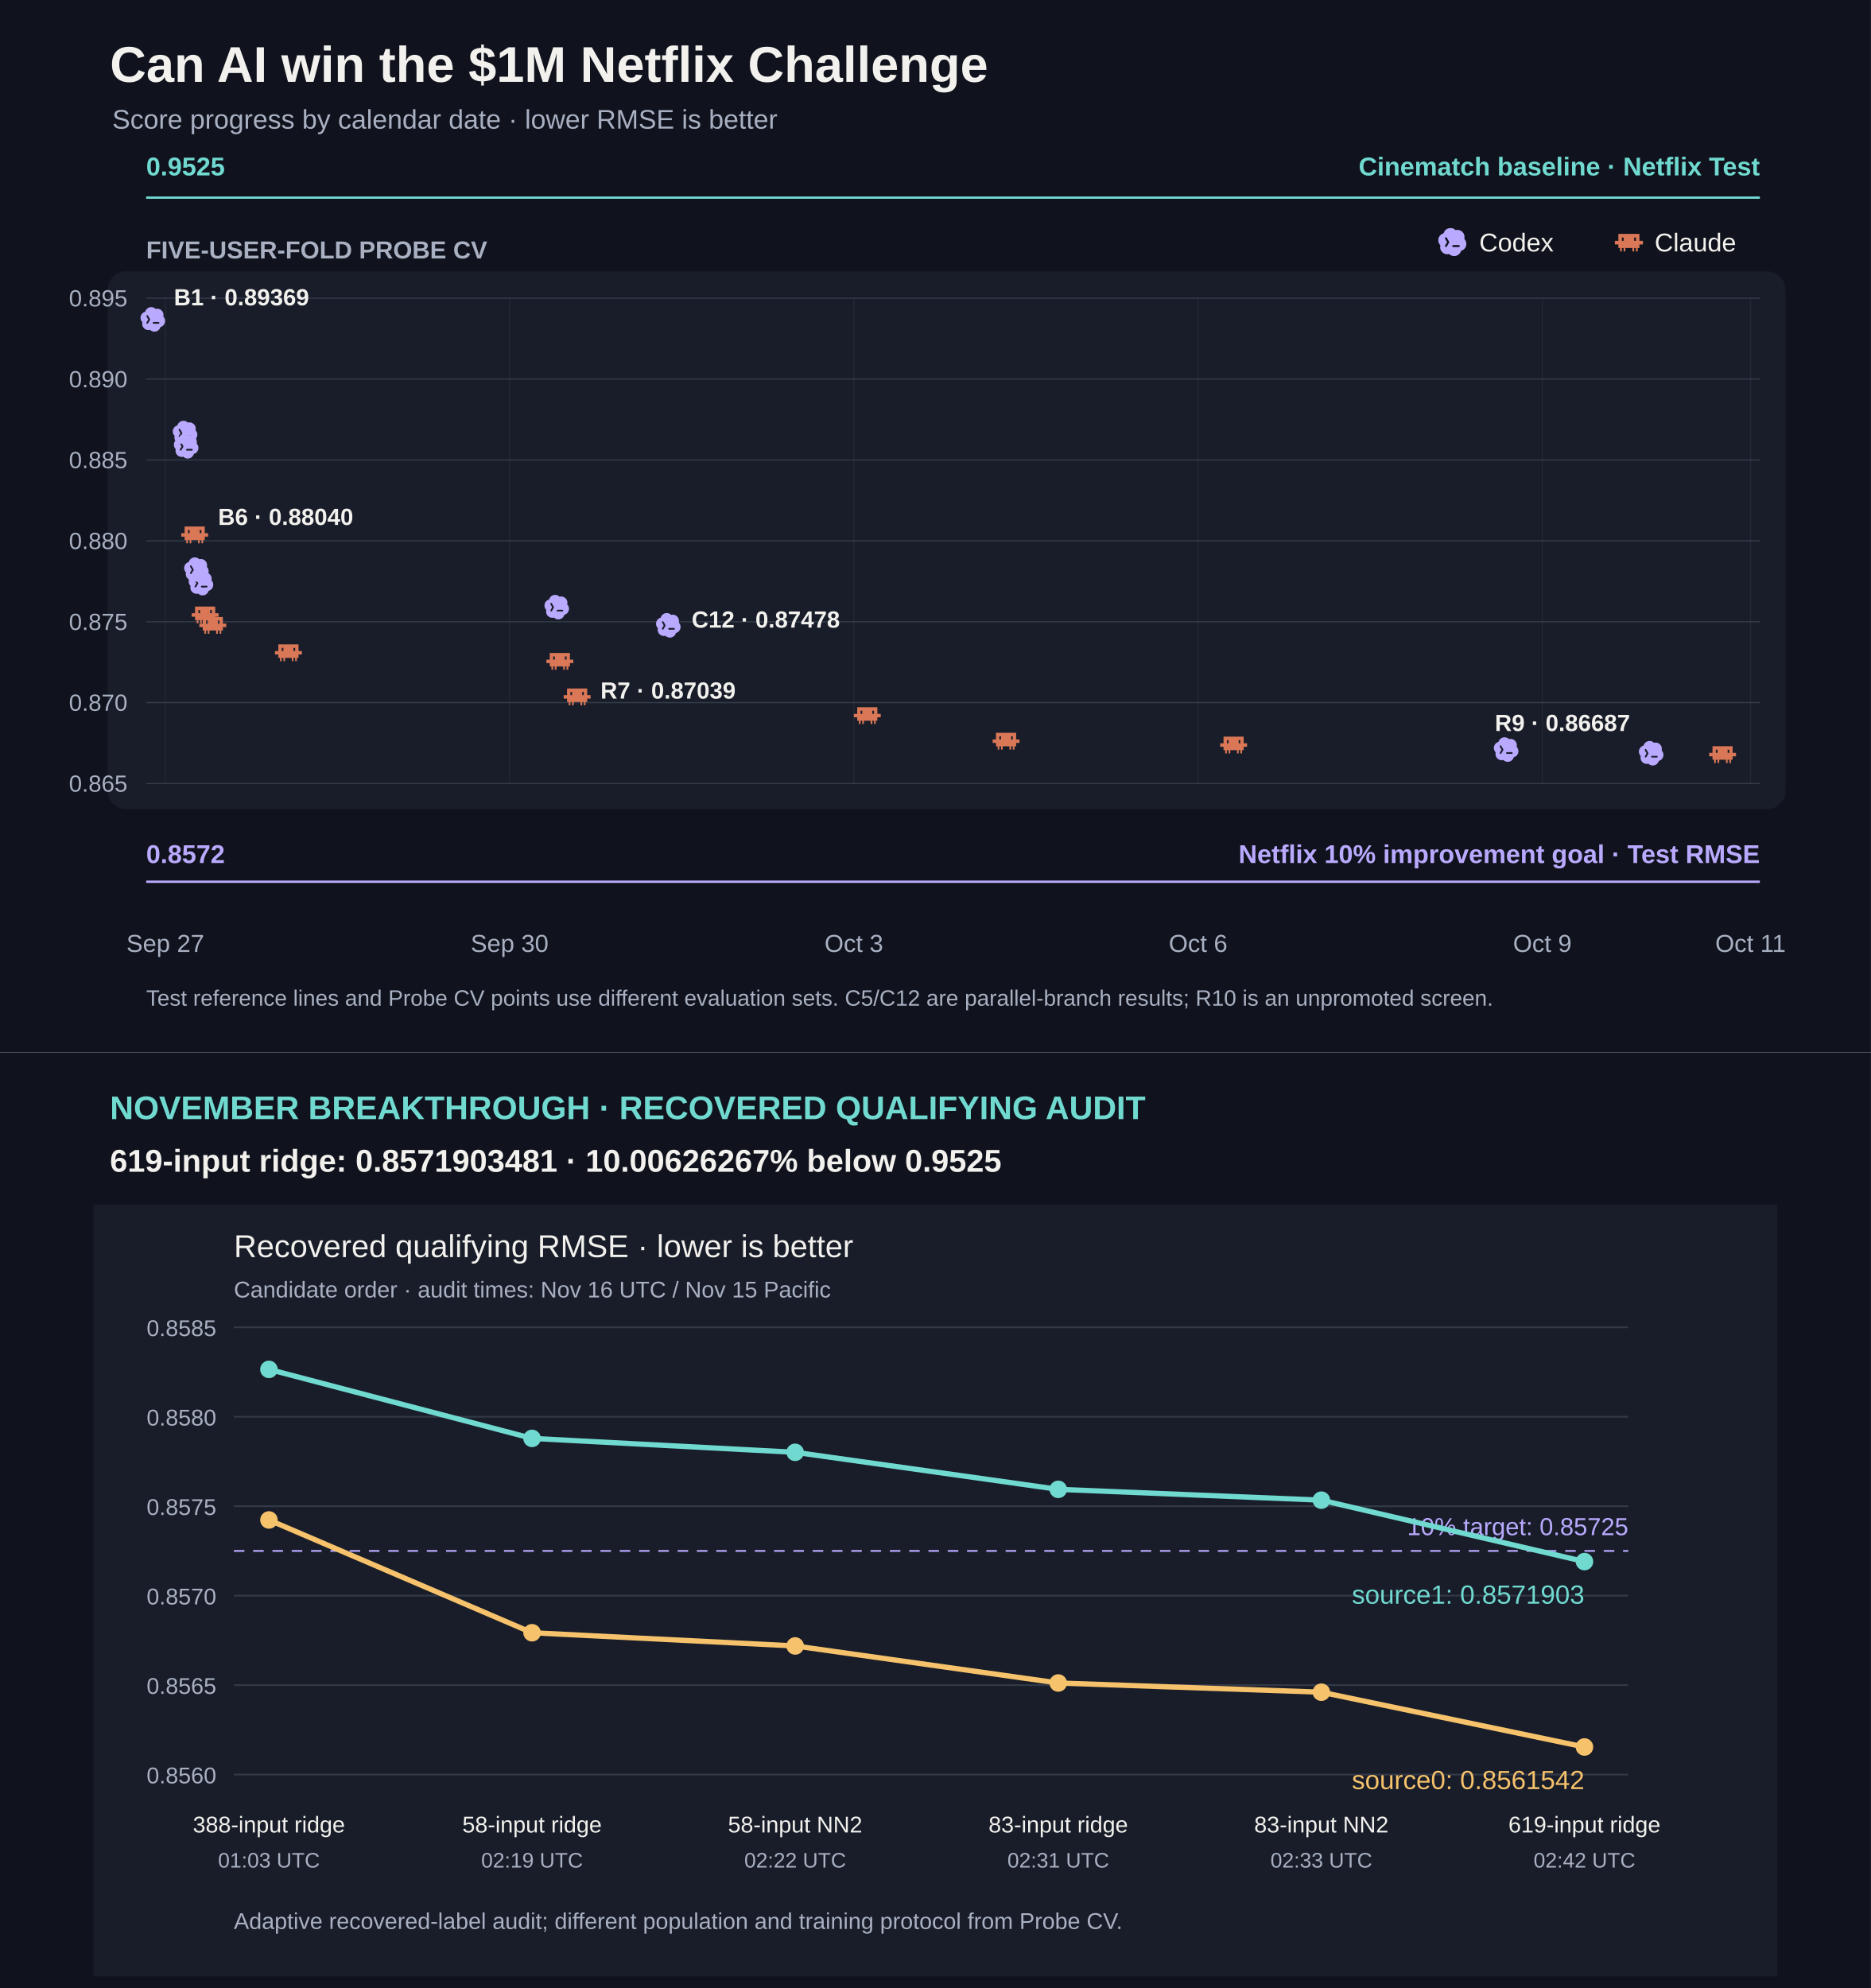
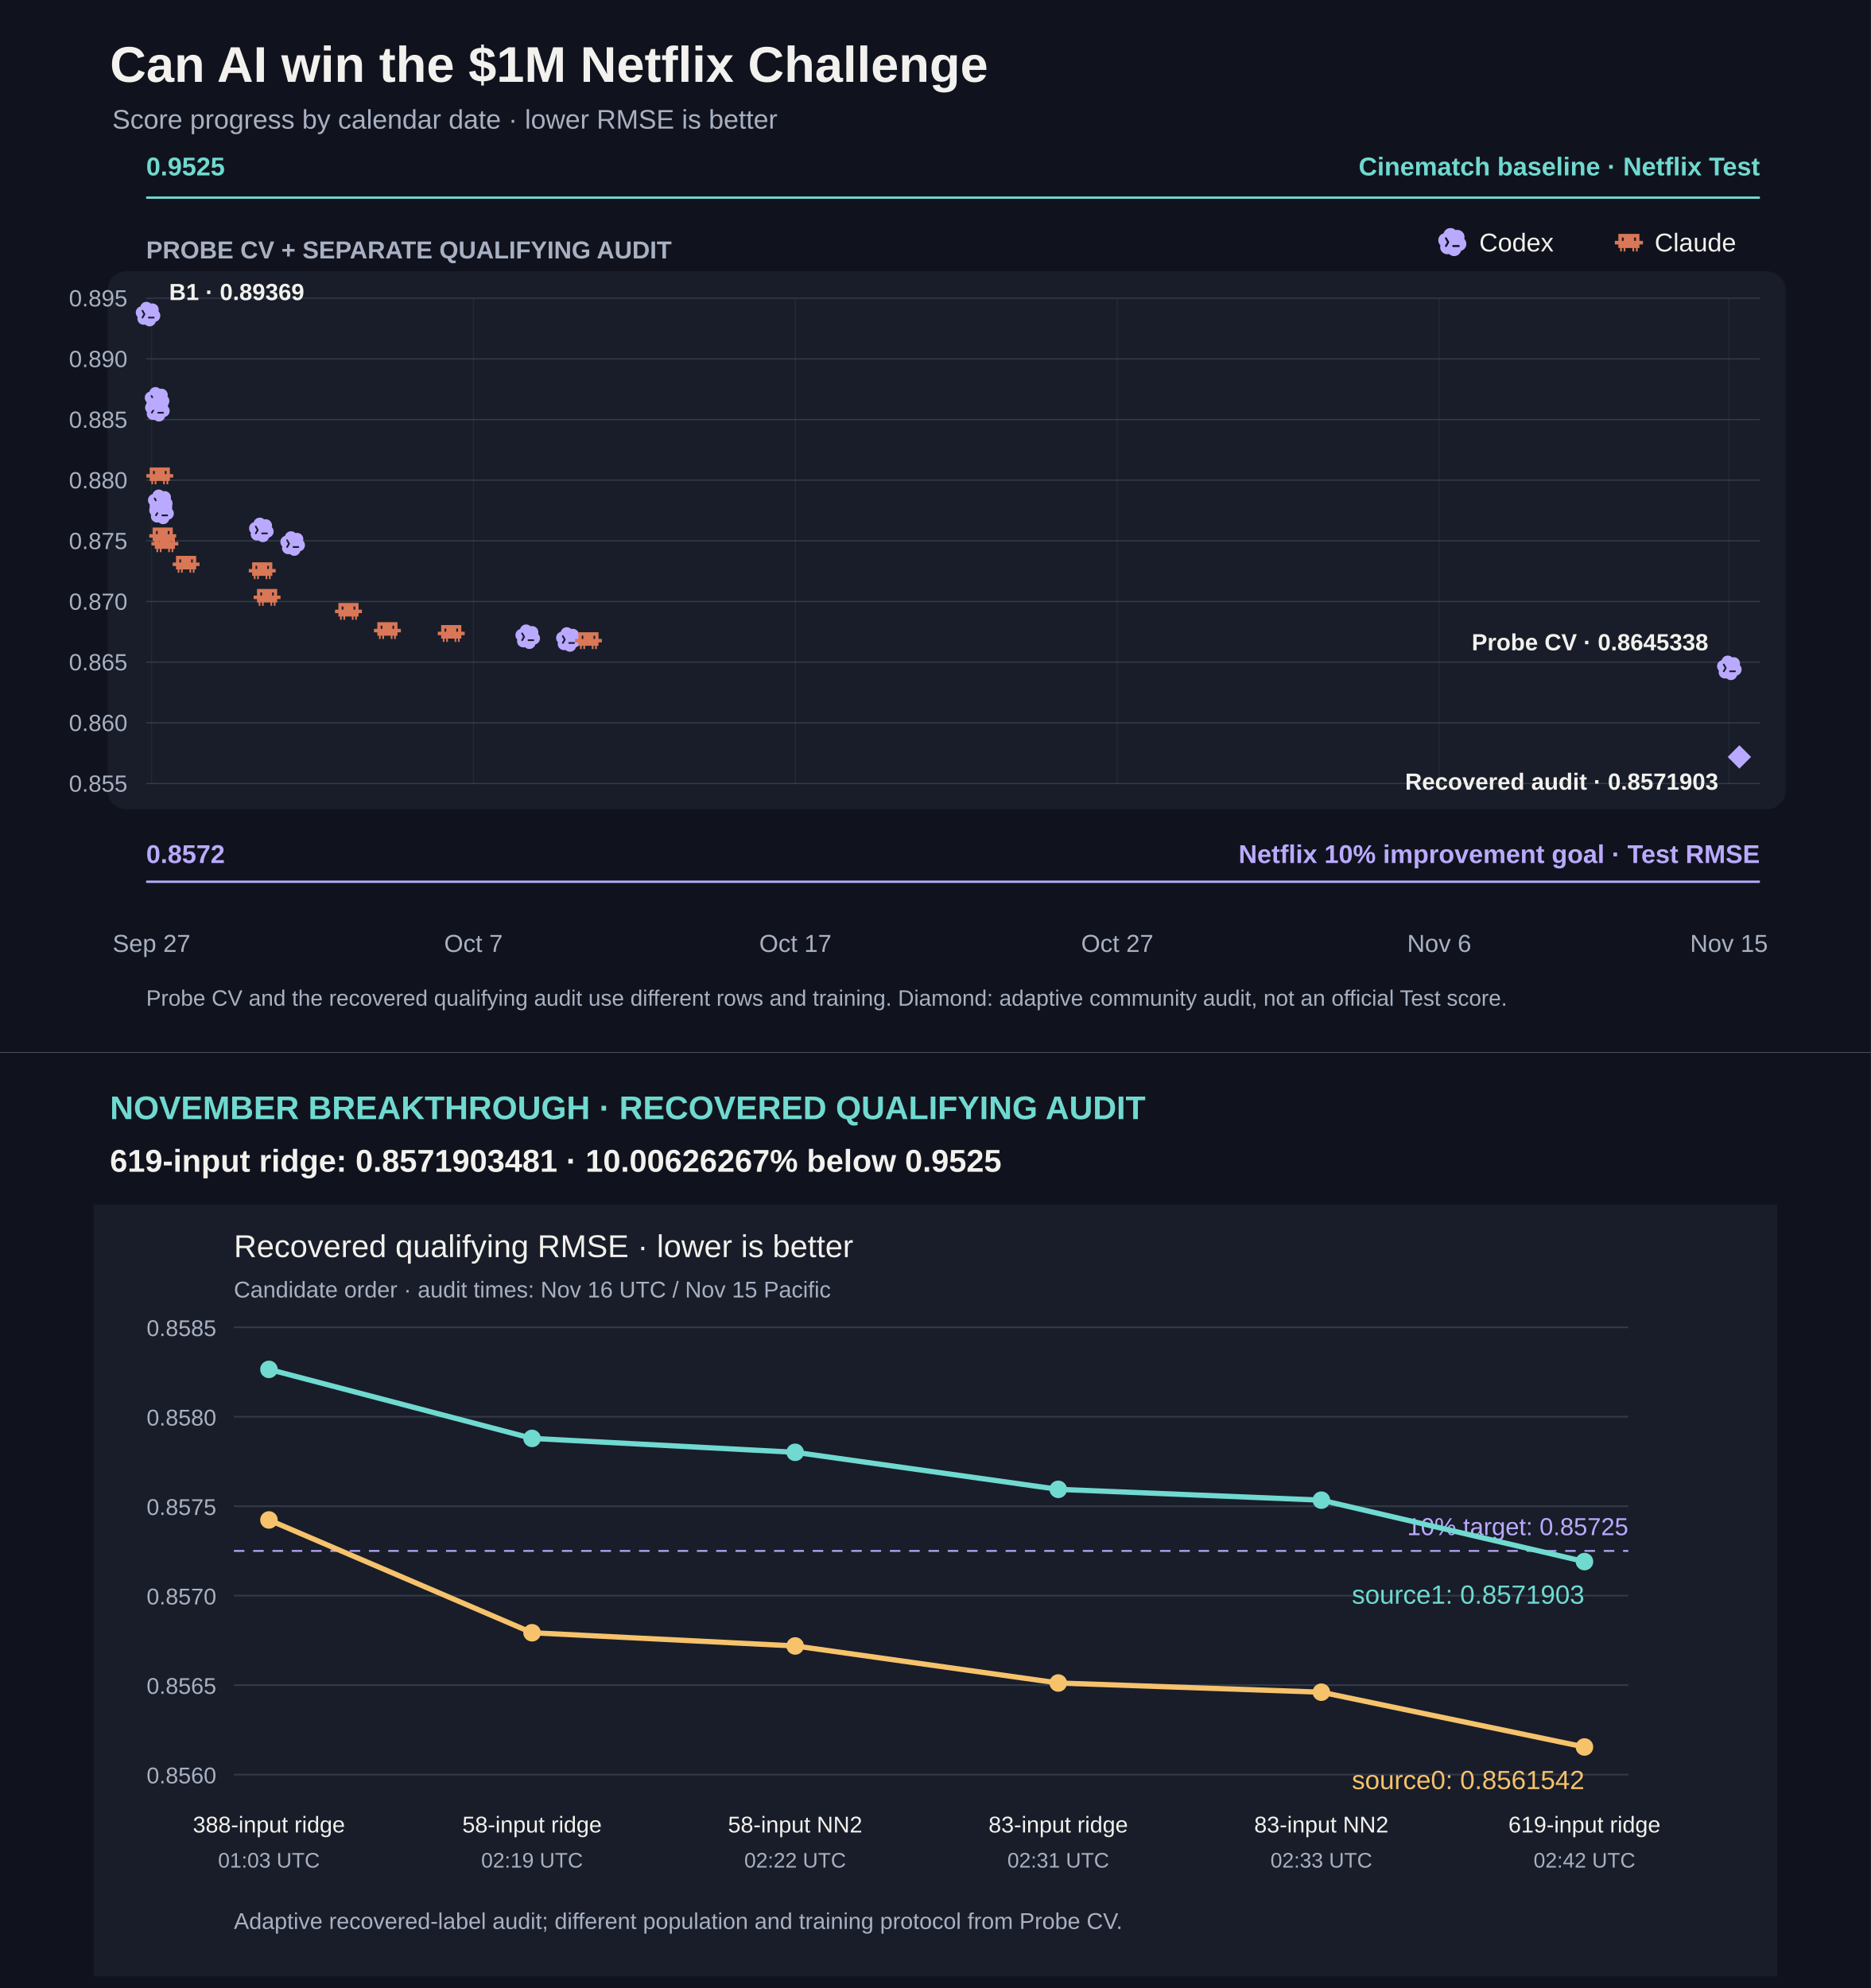
<svg xmlns="http://www.w3.org/2000/svg" width="1600" height="1700" viewBox="0 0 1600 1700" role="img" aria-labelledby="title desc">
  <rect width="1600" height="900" fill="#10131d" />
  <rect x="92" y="232" width="1435" height="460" rx="16" fill="#181d29" />
  <text x="94" y="70" fill="#f2f1ed" font-family="Arial,Helvetica,sans-serif" font-size="43" font-weight="700">Can AI win the $1M Netflix Challenge</text>
  <text x="96" y="110" fill="#a8b0c2" font-family="Arial,Helvetica,sans-serif" font-size="23">Score progress by calendar date · lower RMSE is better</text>
  <line x1="125.0" y1="169.0" x2="1505.0" y2="169.0" stroke="#70d9d0" stroke-width="2" opacity="1" />
  <text x="125.0" y="150.0" fill="#70d9d0" font-family="Arial,Helvetica,sans-serif" font-size="22" font-weight="700" text-anchor="start">0.9525</text>
  <text x="1505.0" y="150.0" fill="#70d9d0" font-family="Arial,Helvetica,sans-serif" font-size="22" font-weight="700" text-anchor="end">Cinematch baseline · Netflix Test</text>
-   <text x="125.0" y="221.0" fill="#a8b0c2" font-family="Arial,Helvetica,sans-serif" font-size="21" font-weight="700" text-anchor="start">FIVE-USER-FOLD PROBE CV</text>
+   <text x="125.0" y="221.0" fill="#a8b0c2" font-family="Arial,Helvetica,sans-serif" font-size="21" font-weight="700" text-anchor="start">PROBE CV + SEPARATE QUALIFYING AUDIT</text>
  <g transform="translate(1230.00 195.00) scale(1)">
    <path d="M8.086.457a6.105 6.105 0 013.046-.415c1.333.153 2.521.72 3.564 1.7a.117.117 0 00.107.029c1.408-.346 2.762-.224 4.061.366l.063.03.154.076c1.357.703 2.33 1.77 2.918 3.198.278.679.418 1.388.421 2.126a5.655 5.655 0 01-.18 1.631.167.167 0 00.04.155 5.982 5.982 0 011.578 2.891c.385 1.901-.01 3.615-1.183 5.14l-.182.22a6.063 6.063 0 01-2.934 1.851.162.162 0 00-.108.102c-.255.736-.511 1.364-.987 1.992-1.199 1.582-2.962 2.462-4.948 2.451-1.583-.008-2.986-.587-4.21-1.736a.145.145 0 00-.14-.032c-.518.167-1.04.191-1.604.185a5.924 5.924 0 01-2.595-.622 6.058 6.058 0 01-2.146-1.781c-.203-.269-.404-.522-.551-.821a7.74 7.74 0 01-.495-1.283 6.11 6.11 0 01-.017-3.064.166.166 0 00.008-.074.115.115 0 00-.037-.064 5.958 5.958 0 01-1.38-2.202 5.196 5.196 0 01-.333-1.589 6.915 6.915 0 01.188-2.132c.45-1.484 1.309-2.648 2.577-3.493.282-.188.55-.334.802-.438.286-.12.573-.22.861-.304a.129.129 0 00.087-.087A6.016 6.016 0 015.635 2.31C6.315 1.464 7.132.846 8.086.457zm-.804 7.85a.848.848 0 00-1.473.842l1.694 2.965-1.688 2.848a.849.849 0 001.46.864l1.94-3.272a.849.849 0 00.007-.854l-1.94-3.393zm5.446 6.24a.849.849 0 000 1.695h4.848a.849.849 0 000-1.696h-4.848z" fill="#BAAAFF" fill-rule="evenodd" />
  </g>
  <text x="1265.0" y="215.0" fill="#f2f1ed" font-family="Arial,Helvetica,sans-serif" font-size="22" font-weight="400" text-anchor="start">Codex</text>
  <g transform="translate(1381.00 195.00) scale(1)">
    <path d="M20.998 10.949H24v3.102h-3v3.028h-1.487V20H18v-2.921h-1.487V20H15v-2.921H9V20H7.488v-2.921H6V20H4.487v-2.921H3V14.05H0V10.95h3V5h17.998v5.949zM6 10.949h1.488V8.102H6v2.847zm10.51 0H18V8.102h-1.49v2.847z" fill="#D97757" fill-rule="evenodd" />
  </g>
  <text x="1415.0" y="215.0" fill="#f2f1ed" font-family="Arial,Helvetica,sans-serif" font-size="22" font-weight="400" text-anchor="start">Claude</text>
  <line x1="125.0" y1="670.0" x2="1505.0" y2="670.0" stroke="#4b5364" stroke-width="1" opacity="0.55" />
-   <text x="109.0" y="677.0" fill="#a8b0c2" font-family="Arial,Helvetica,sans-serif" font-size="20" font-weight="400" text-anchor="end">0.865</text>
-   <line x1="125.0" y1="600.8" x2="1505.0" y2="600.8" stroke="#4b5364" stroke-width="1" opacity="0.55" />
-   <text x="109.0" y="607.8" fill="#a8b0c2" font-family="Arial,Helvetica,sans-serif" font-size="20" font-weight="400" text-anchor="end">0.870</text>
-   <line x1="125.0" y1="531.7" x2="1505.0" y2="531.7" stroke="#4b5364" stroke-width="1" opacity="0.55" />
-   <text x="109.0" y="538.7" fill="#a8b0c2" font-family="Arial,Helvetica,sans-serif" font-size="20" font-weight="400" text-anchor="end">0.875</text>
+   <text x="109.0" y="677.0" fill="#a8b0c2" font-family="Arial,Helvetica,sans-serif" font-size="20" font-weight="400" text-anchor="end">0.855</text>
+   <line x1="125.0" y1="618.1" x2="1505.0" y2="618.1" stroke="#4b5364" stroke-width="1" opacity="0.55" />
+   <text x="109.0" y="625.1" fill="#a8b0c2" font-family="Arial,Helvetica,sans-serif" font-size="20" font-weight="400" text-anchor="end">0.860</text>
+   <line x1="125.0" y1="566.2" x2="1505.0" y2="566.2" stroke="#4b5364" stroke-width="1" opacity="0.55" />
+   <text x="109.0" y="573.2" fill="#a8b0c2" font-family="Arial,Helvetica,sans-serif" font-size="20" font-weight="400" text-anchor="end">0.865</text>
+   <line x1="125.0" y1="514.4" x2="1505.0" y2="514.4" stroke="#4b5364" stroke-width="1" opacity="0.55" />
+   <text x="109.0" y="521.4" fill="#a8b0c2" font-family="Arial,Helvetica,sans-serif" font-size="20" font-weight="400" text-anchor="end">0.870</text>
  <line x1="125.0" y1="462.5" x2="1505.0" y2="462.5" stroke="#4b5364" stroke-width="1" opacity="0.55" />
-   <text x="109.0" y="469.5" fill="#a8b0c2" font-family="Arial,Helvetica,sans-serif" font-size="20" font-weight="400" text-anchor="end">0.880</text>
-   <line x1="125.0" y1="393.3" x2="1505.0" y2="393.3" stroke="#4b5364" stroke-width="1" opacity="0.55" />
-   <text x="109.0" y="400.3" fill="#a8b0c2" font-family="Arial,Helvetica,sans-serif" font-size="20" font-weight="400" text-anchor="end">0.885</text>
-   <line x1="125.0" y1="324.2" x2="1505.0" y2="324.2" stroke="#4b5364" stroke-width="1" opacity="0.55" />
-   <text x="109.0" y="331.2" fill="#a8b0c2" font-family="Arial,Helvetica,sans-serif" font-size="20" font-weight="400" text-anchor="end">0.890</text>
+   <text x="109.0" y="469.5" fill="#a8b0c2" font-family="Arial,Helvetica,sans-serif" font-size="20" font-weight="400" text-anchor="end">0.875</text>
+   <line x1="125.0" y1="410.6" x2="1505.0" y2="410.6" stroke="#4b5364" stroke-width="1" opacity="0.55" />
+   <text x="109.0" y="417.6" fill="#a8b0c2" font-family="Arial,Helvetica,sans-serif" font-size="20" font-weight="400" text-anchor="end">0.880</text>
+   <line x1="125.0" y1="358.8" x2="1505.0" y2="358.8" stroke="#4b5364" stroke-width="1" opacity="0.55" />
+   <text x="109.0" y="365.8" fill="#a8b0c2" font-family="Arial,Helvetica,sans-serif" font-size="20" font-weight="400" text-anchor="end">0.885</text>
+   <line x1="125.0" y1="306.9" x2="1505.0" y2="306.9" stroke="#4b5364" stroke-width="1" opacity="0.55" />
+   <text x="109.0" y="313.9" fill="#a8b0c2" font-family="Arial,Helvetica,sans-serif" font-size="20" font-weight="400" text-anchor="end">0.890</text>
  <line x1="125.0" y1="255.0" x2="1505.0" y2="255.0" stroke="#4b5364" stroke-width="1" opacity="0.55" />
  <text x="109.0" y="262.0" fill="#a8b0c2" font-family="Arial,Helvetica,sans-serif" font-size="20" font-weight="400" text-anchor="end">0.895</text>
-   <line x1="141.4" y1="255.0" x2="141.4" y2="670.0" stroke="#4b5364" stroke-width="1" opacity="0.2" />
-   <text x="141.4" y="814.0" fill="#a8b0c2" font-family="Arial,Helvetica,sans-serif" font-size="21" font-weight="400" text-anchor="middle">Sep 27</text>
-   <line x1="435.8" y1="255.0" x2="435.8" y2="670.0" stroke="#4b5364" stroke-width="1" opacity="0.2" />
-   <text x="435.8" y="814.0" fill="#a8b0c2" font-family="Arial,Helvetica,sans-serif" font-size="21" font-weight="400" text-anchor="middle">Sep 30</text>
-   <line x1="730.2" y1="255.0" x2="730.2" y2="670.0" stroke="#4b5364" stroke-width="1" opacity="0.2" />
-   <text x="730.2" y="814.0" fill="#a8b0c2" font-family="Arial,Helvetica,sans-serif" font-size="21" font-weight="400" text-anchor="middle">Oct 3</text>
-   <line x1="1024.6" y1="255.0" x2="1024.6" y2="670.0" stroke="#4b5364" stroke-width="1" opacity="0.2" />
-   <text x="1024.6" y="814.0" fill="#a8b0c2" font-family="Arial,Helvetica,sans-serif" font-size="21" font-weight="400" text-anchor="middle">Oct 6</text>
-   <line x1="1319.0" y1="255.0" x2="1319.0" y2="670.0" stroke="#4b5364" stroke-width="1" opacity="0.2" />
-   <text x="1319.0" y="814.0" fill="#a8b0c2" font-family="Arial,Helvetica,sans-serif" font-size="21" font-weight="400" text-anchor="middle">Oct 9</text>
-   <line x1="1497.0" y1="255.0" x2="1497.0" y2="670.0" stroke="#4b5364" stroke-width="1" opacity="0.2" />
-   <text x="1497.0" y="814.0" fill="#a8b0c2" font-family="Arial,Helvetica,sans-serif" font-size="21" font-weight="400" text-anchor="middle">Oct 11</text>
-   <g transform="translate(120.20 262.62) scale(0.875)">
+   <line x1="129.6" y1="255.0" x2="129.6" y2="670.0" stroke="#4b5364" stroke-width="1" opacity="0.2" />
+   <text x="129.6" y="814.0" fill="#a8b0c2" font-family="Arial,Helvetica,sans-serif" font-size="21" font-weight="400" text-anchor="middle">Sep 27</text>
+   <line x1="404.9" y1="255.0" x2="404.9" y2="670.0" stroke="#4b5364" stroke-width="1" opacity="0.2" />
+   <text x="404.9" y="814.0" fill="#a8b0c2" font-family="Arial,Helvetica,sans-serif" font-size="21" font-weight="400" text-anchor="middle">Oct 7</text>
+   <line x1="680.2" y1="255.0" x2="680.2" y2="670.0" stroke="#4b5364" stroke-width="1" opacity="0.2" />
+   <text x="680.2" y="814.0" fill="#a8b0c2" font-family="Arial,Helvetica,sans-serif" font-size="21" font-weight="400" text-anchor="middle">Oct 17</text>
+   <line x1="955.5" y1="255.0" x2="955.5" y2="670.0" stroke="#4b5364" stroke-width="1" opacity="0.2" />
+   <text x="955.5" y="814.0" fill="#a8b0c2" font-family="Arial,Helvetica,sans-serif" font-size="21" font-weight="400" text-anchor="middle">Oct 27</text>
+   <line x1="1230.8" y1="255.0" x2="1230.8" y2="670.0" stroke="#4b5364" stroke-width="1" opacity="0.2" />
+   <text x="1230.8" y="814.0" fill="#a8b0c2" font-family="Arial,Helvetica,sans-serif" font-size="21" font-weight="400" text-anchor="middle">Nov 6</text>
+   <line x1="1478.6" y1="255.0" x2="1478.6" y2="670.0" stroke="#4b5364" stroke-width="1" opacity="0.2" />
+   <text x="1478.6" y="814.0" fill="#a8b0c2" font-family="Arial,Helvetica,sans-serif" font-size="21" font-weight="400" text-anchor="middle">Nov 15</text>
+   <g transform="translate(116.10 258.09) scale(0.875)">
    <path d="M8.086.457a6.105 6.105 0 013.046-.415c1.333.153 2.521.72 3.564 1.7a.117.117 0 00.107.029c1.408-.346 2.762-.224 4.061.366l.063.03.154.076c1.357.703 2.33 1.77 2.918 3.198.278.679.418 1.388.421 2.126a5.655 5.655 0 01-.18 1.631.167.167 0 00.04.155 5.982 5.982 0 011.578 2.891c.385 1.901-.01 3.615-1.183 5.14l-.182.22a6.063 6.063 0 01-2.934 1.851.162.162 0 00-.108.102c-.255.736-.511 1.364-.987 1.992-1.199 1.582-2.962 2.462-4.948 2.451-1.583-.008-2.986-.587-4.21-1.736a.145.145 0 00-.14-.032c-.518.167-1.04.191-1.604.185a5.924 5.924 0 01-2.595-.622 6.058 6.058 0 01-2.146-1.781c-.203-.269-.404-.522-.551-.821a7.74 7.74 0 01-.495-1.283 6.11 6.11 0 01-.017-3.064.166.166 0 00.008-.074.115.115 0 00-.037-.064 5.958 5.958 0 01-1.38-2.202 5.196 5.196 0 01-.333-1.589 6.915 6.915 0 01.188-2.132c.45-1.484 1.309-2.648 2.577-3.493.282-.188.55-.334.802-.438.286-.12.573-.22.861-.304a.129.129 0 00.087-.087A6.016 6.016 0 015.635 2.31C6.315 1.464 7.132.846 8.086.457zm-.804 7.85a.848.848 0 00-1.473.842l1.694 2.965-1.688 2.848a.849.849 0 001.46.864l1.94-3.272a.849.849 0 00.007-.854l-1.94-3.393zm5.446 6.24a.849.849 0 000 1.695h4.848a.849.849 0 000-1.696h-4.848z" fill="#BAAAFF" fill-rule="evenodd" />
  </g>
-   <g transform="translate(147.76 359.81) scale(0.875)">
+   <g transform="translate(123.83 330.98) scale(0.875)">
    <path d="M8.086.457a6.105 6.105 0 013.046-.415c1.333.153 2.521.72 3.564 1.7a.117.117 0 00.107.029c1.408-.346 2.762-.224 4.061.366l.063.03.154.076c1.357.703 2.33 1.77 2.918 3.198.278.679.418 1.388.421 2.126a5.655 5.655 0 01-.18 1.631.167.167 0 00.04.155 5.982 5.982 0 011.578 2.891c.385 1.901-.01 3.615-1.183 5.14l-.182.22a6.063 6.063 0 01-2.934 1.851.162.162 0 00-.108.102c-.255.736-.511 1.364-.987 1.992-1.199 1.582-2.962 2.462-4.948 2.451-1.583-.008-2.986-.587-4.21-1.736a.145.145 0 00-.14-.032c-.518.167-1.04.191-1.604.185a5.924 5.924 0 01-2.595-.622 6.058 6.058 0 01-2.146-1.781c-.203-.269-.404-.522-.551-.821a7.74 7.74 0 01-.495-1.283 6.11 6.11 0 01-.017-3.064.166.166 0 00.008-.074.115.115 0 00-.037-.064 5.958 5.958 0 01-1.38-2.202 5.196 5.196 0 01-.333-1.589 6.915 6.915 0 01.188-2.132c.45-1.484 1.309-2.648 2.577-3.493.282-.188.55-.334.802-.438.286-.12.573-.22.861-.304a.129.129 0 00.087-.087A6.016 6.016 0 015.635 2.31C6.315 1.464 7.132.846 8.086.457zm-.804 7.85a.848.848 0 00-1.473.842l1.694 2.965-1.688 2.848a.849.849 0 001.46.864l1.94-3.272a.849.849 0 00.007-.854l-1.94-3.393zm5.446 6.24a.849.849 0 000 1.695h4.848a.849.849 0 000-1.696h-4.848z" fill="#BAAAFF" fill-rule="evenodd" />
  </g>
-   <g transform="translate(148.71 371.13) scale(0.875)">
+   <g transform="translate(124.10 339.47) scale(0.875)">
    <path d="M8.086.457a6.105 6.105 0 013.046-.415c1.333.153 2.521.72 3.564 1.7a.117.117 0 00.107.029c1.408-.346 2.762-.224 4.061.366l.063.03.154.076c1.357.703 2.33 1.77 2.918 3.198.278.679.418 1.388.421 2.126a5.655 5.655 0 01-.18 1.631.167.167 0 00.04.155 5.982 5.982 0 011.578 2.891c.385 1.901-.01 3.615-1.183 5.14l-.182.22a6.063 6.063 0 01-2.934 1.851.162.162 0 00-.108.102c-.255.736-.511 1.364-.987 1.992-1.199 1.582-2.962 2.462-4.948 2.451-1.583-.008-2.986-.587-4.21-1.736a.145.145 0 00-.14-.032c-.518.167-1.04.191-1.604.185a5.924 5.924 0 01-2.595-.622 6.058 6.058 0 01-2.146-1.781c-.203-.269-.404-.522-.551-.821a7.74 7.74 0 01-.495-1.283 6.11 6.11 0 01-.017-3.064.166.166 0 00.008-.074.115.115 0 00-.037-.064 5.958 5.958 0 01-1.38-2.202 5.196 5.196 0 01-.333-1.589 6.915 6.915 0 01.188-2.132c.45-1.484 1.309-2.648 2.577-3.493.282-.188.55-.334.802-.438.286-.12.573-.22.861-.304a.129.129 0 00.087-.087A6.016 6.016 0 015.635 2.31C6.315 1.464 7.132.846 8.086.457zm-.804 7.85a.848.848 0 00-1.473.842l1.694 2.965-1.688 2.848a.849.849 0 001.46.864l1.94-3.272a.849.849 0 00.007-.854l-1.94-3.393zm5.446 6.24a.849.849 0 000 1.695h4.848a.849.849 0 000-1.696h-4.848z" fill="#BAAAFF" fill-rule="evenodd" />
  </g>
-   <g transform="translate(154.99 445.44) scale(0.95833)">
+   <g transform="translate(125.14 394.95) scale(0.95833)">
    <path d="M20.998 10.949H24v3.102h-3v3.028h-1.487V20H18v-2.921h-1.487V20H15v-2.921H9V20H7.488v-2.921H6V20H4.487v-2.921H3V14.05H0V10.95h3V5h17.998v5.949zM6 10.949h1.488V8.102H6v2.847zm10.51 0H18V8.102h-1.49v2.847z" fill="#D97757" fill-rule="evenodd" />
  </g>
-   <g transform="translate(157.49 476.62) scale(0.875)">
+   <g transform="translate(126.56 418.59) scale(0.875)">
    <path d="M8.086.457a6.105 6.105 0 013.046-.415c1.333.153 2.521.72 3.564 1.7a.117.117 0 00.107.029c1.408-.346 2.762-.224 4.061.366l.063.03.154.076c1.357.703 2.33 1.77 2.918 3.198.278.679.418 1.388.421 2.126a5.655 5.655 0 01-.18 1.631.167.167 0 00.04.155 5.982 5.982 0 011.578 2.891c.385 1.901-.01 3.615-1.183 5.14l-.182.22a6.063 6.063 0 01-2.934 1.851.162.162 0 00-.108.102c-.255.736-.511 1.364-.987 1.992-1.199 1.582-2.962 2.462-4.948 2.451-1.583-.008-2.986-.587-4.21-1.736a.145.145 0 00-.14-.032c-.518.167-1.04.191-1.604.185a5.924 5.924 0 01-2.595-.622 6.058 6.058 0 01-2.146-1.781c-.203-.269-.404-.522-.551-.821a7.74 7.74 0 01-.495-1.283 6.11 6.11 0 01-.017-3.064.166.166 0 00.008-.074.115.115 0 00-.037-.064 5.958 5.958 0 01-1.38-2.202 5.196 5.196 0 01-.333-1.589 6.915 6.915 0 01.188-2.132c.45-1.484 1.309-2.648 2.577-3.493.282-.188.55-.334.802-.438.286-.12.573-.22.861-.304a.129.129 0 00.087-.087A6.016 6.016 0 015.635 2.31C6.315 1.464 7.132.846 8.086.457zm-.804 7.85a.848.848 0 00-1.473.842l1.694 2.965-1.688 2.848a.849.849 0 001.46.864l1.94-3.272a.849.849 0 00.007-.854l-1.94-3.393zm5.446 6.24a.849.849 0 000 1.695h4.848a.849.849 0 000-1.696h-4.848z" fill="#BAAAFF" fill-rule="evenodd" />
  </g>
-   <g transform="translate(161.39 488.16) scale(0.875)">
+   <g transform="translate(127.66 427.24) scale(0.875)">
    <path d="M8.086.457a6.105 6.105 0 013.046-.415c1.333.153 2.521.72 3.564 1.7a.117.117 0 00.107.029c1.408-.346 2.762-.224 4.061.366l.063.03.154.076c1.357.703 2.33 1.77 2.918 3.198.278.679.418 1.388.421 2.126a5.655 5.655 0 01-.18 1.631.167.167 0 00.04.155 5.982 5.982 0 011.578 2.891c.385 1.901-.01 3.615-1.183 5.14l-.182.22a6.063 6.063 0 01-2.934 1.851.162.162 0 00-.108.102c-.255.736-.511 1.364-.987 1.992-1.199 1.582-2.962 2.462-4.948 2.451-1.583-.008-2.986-.587-4.21-1.736a.145.145 0 00-.14-.032c-.518.167-1.04.191-1.604.185a5.924 5.924 0 01-2.595-.622 6.058 6.058 0 01-2.146-1.781c-.203-.269-.404-.522-.551-.821a7.74 7.74 0 01-.495-1.283 6.11 6.11 0 01-.017-3.064.166.166 0 00.008-.074.115.115 0 00-.037-.064 5.958 5.958 0 01-1.38-2.202 5.196 5.196 0 01-.333-1.589 6.915 6.915 0 01.188-2.132c.45-1.484 1.309-2.648 2.577-3.493.282-.188.55-.334.802-.438.286-.12.573-.22.861-.304a.129.129 0 00.087-.087A6.016 6.016 0 015.635 2.31C6.315 1.464 7.132.846 8.086.457zm-.804 7.85a.848.848 0 00-1.473.842l1.694 2.965-1.688 2.848a.849.849 0 001.46.864l1.94-3.272a.849.849 0 00.007-.854l-1.94-3.393zm5.446 6.24a.849.849 0 000 1.695h4.848a.849.849 0 000-1.696h-4.848z" fill="#BAAAFF" fill-rule="evenodd" />
  </g>
-   <g transform="translate(163.93 513.89) scale(0.95833)">
+   <g transform="translate(127.65 446.30) scale(0.95833)">
    <path d="M20.998 10.949H24v3.102h-3v3.028h-1.487V20H18v-2.921h-1.487V20H15v-2.921H9V20H7.488v-2.921H6V20H4.487v-2.921H3V14.05H0V10.95h3V5h17.998v5.949zM6 10.949h1.488V8.102H6v2.847zm10.51 0H18V8.102h-1.49v2.847z" fill="#D97757" fill-rule="evenodd" />
  </g>
-   <g transform="translate(170.49 522.80) scale(0.95833)">
+   <g transform="translate(129.49 452.98) scale(0.95833)">
    <path d="M20.998 10.949H24v3.102h-3v3.028h-1.487V20H18v-2.921h-1.487V20H15v-2.921H9V20H7.488v-2.921H6V20H4.487v-2.921H3V14.05H0V10.95h3V5h17.998v5.949zM6 10.949h1.488V8.102H6v2.847zm10.51 0H18V8.102h-1.49v2.847z" fill="#D97757" fill-rule="evenodd" />
  </g>
-   <g transform="translate(235.17 546.23) scale(0.95833)">
+   <g transform="translate(147.64 470.55) scale(0.95833)">
    <path d="M20.998 10.949H24v3.102h-3v3.028h-1.487V20H18v-2.921h-1.487V20H15v-2.921H9V20H7.488v-2.921H6V20H4.487v-2.921H3V14.05H0V10.95h3V5h17.998v5.949zM6 10.949h1.488V8.102H6v2.847zm10.51 0H18V8.102h-1.49v2.847z" fill="#D97757" fill-rule="evenodd" />
  </g>
-   <g transform="translate(465.61 508.68) scale(0.875)">
+   <g transform="translate(213.00 442.63) scale(0.875)">
    <path d="M8.086.457a6.105 6.105 0 013.046-.415c1.333.153 2.521.72 3.564 1.7a.117.117 0 00.107.029c1.408-.346 2.762-.224 4.061.366l.063.03.154.076c1.357.703 2.33 1.77 2.918 3.198.278.679.418 1.388.421 2.126a5.655 5.655 0 01-.18 1.631.167.167 0 00.04.155 5.982 5.982 0 011.578 2.891c.385 1.901-.01 3.615-1.183 5.14l-.182.22a6.063 6.063 0 01-2.934 1.851.162.162 0 00-.108.102c-.255.736-.511 1.364-.987 1.992-1.199 1.582-2.962 2.462-4.948 2.451-1.583-.008-2.986-.587-4.21-1.736a.145.145 0 00-.14-.032c-.518.167-1.04.191-1.604.185a5.924 5.924 0 01-2.595-.622 6.058 6.058 0 01-2.146-1.781c-.203-.269-.404-.522-.551-.821a7.74 7.74 0 01-.495-1.283 6.11 6.11 0 01-.017-3.064.166.166 0 00.008-.074.115.115 0 00-.037-.064 5.958 5.958 0 01-1.38-2.202 5.196 5.196 0 01-.333-1.589 6.915 6.915 0 01.188-2.132c.45-1.484 1.309-2.648 2.577-3.493.282-.188.55-.334.802-.438.286-.12.573-.22.861-.304a.129.129 0 00.087-.087A6.016 6.016 0 015.635 2.31C6.315 1.464 7.132.846 8.086.457zm-.804 7.85a.848.848 0 00-1.473.842l1.694 2.965-1.688 2.848a.849.849 0 001.46.864l1.94-3.272a.849.849 0 00.007-.854l-1.94-3.393zm5.446 6.24a.849.849 0 000 1.695h4.848a.849.849 0 000-1.696h-4.848z" fill="#BAAAFF" fill-rule="evenodd" />
  </g>
-   <g transform="translate(467.27 553.58) scale(0.95833)">
+   <g transform="translate(212.75 476.06) scale(0.95833)">
    <path d="M20.998 10.949H24v3.102h-3v3.028h-1.487V20H18v-2.921h-1.487V20H15v-2.921H9V20H7.488v-2.921H6V20H4.487v-2.921H3V14.05H0V10.95h3V5h17.998v5.949zM6 10.949h1.488V8.102H6v2.847zm10.51 0H18V8.102h-1.49v2.847z" fill="#D97757" fill-rule="evenodd" />
  </g>
-   <g transform="translate(482.04 583.95) scale(0.95833)">
+   <g transform="translate(216.89 498.84) scale(0.95833)">
    <path d="M20.998 10.949H24v3.102h-3v3.028h-1.487V20H18v-2.921h-1.487V20H15v-2.921H9V20H7.488v-2.921H6V20H4.487v-2.921H3V14.05H0V10.95h3V5h17.998v5.949zM6 10.949h1.488V8.102H6v2.847zm10.51 0H18V8.102h-1.49v2.847z" fill="#D97757" fill-rule="evenodd" />
  </g>
-   <g transform="translate(561.03 524.24) scale(0.875)">
+   <g transform="translate(239.77 454.30) scale(0.875)">
    <path d="M8.086.457a6.105 6.105 0 013.046-.415c1.333.153 2.521.72 3.564 1.7a.117.117 0 00.107.029c1.408-.346 2.762-.224 4.061.366l.063.03.154.076c1.357.703 2.33 1.77 2.918 3.198.278.679.418 1.388.421 2.126a5.655 5.655 0 01-.18 1.631.167.167 0 00.04.155 5.982 5.982 0 011.578 2.891c.385 1.901-.01 3.615-1.183 5.14l-.182.22a6.063 6.063 0 01-2.934 1.851.162.162 0 00-.108.102c-.255.736-.511 1.364-.987 1.992-1.199 1.582-2.962 2.462-4.948 2.451-1.583-.008-2.986-.587-4.21-1.736a.145.145 0 00-.14-.032c-.518.167-1.04.191-1.604.185a5.924 5.924 0 01-2.595-.622 6.058 6.058 0 01-2.146-1.781c-.203-.269-.404-.522-.551-.821a7.74 7.74 0 01-.495-1.283 6.11 6.11 0 01-.017-3.064.166.166 0 00.008-.074.115.115 0 00-.037-.064 5.958 5.958 0 01-1.38-2.202 5.196 5.196 0 01-.333-1.589 6.915 6.915 0 01.188-2.132c.45-1.484 1.309-2.648 2.577-3.493.282-.188.55-.334.802-.438.286-.12.573-.22.861-.304a.129.129 0 00.087-.087A6.016 6.016 0 015.635 2.31C6.315 1.464 7.132.846 8.086.457zm-.804 7.85a.848.848 0 00-1.473.842l1.694 2.965-1.688 2.848a.849.849 0 001.46.864l1.94-3.272a.849.849 0 00.007-.854l-1.94-3.393zm5.446 6.24a.849.849 0 000 1.695h4.848a.849.849 0 000-1.696h-4.848z" fill="#BAAAFF" fill-rule="evenodd" />
  </g>
-   <g transform="translate(730.19 599.96) scale(0.95833)">
+   <g transform="translate(286.51 510.84) scale(0.95833)">
    <path d="M20.998 10.949H24v3.102h-3v3.028h-1.487V20H18v-2.921h-1.487V20H15v-2.921H9V20H7.488v-2.921H6V20H4.487v-2.921H3V14.05H0V10.95h3V5h17.998v5.949zM6 10.949h1.488V8.102H6v2.847zm10.51 0H18V8.102h-1.49v2.847z" fill="#D97757" fill-rule="evenodd" />
  </g>
-   <g transform="translate(848.86 621.84) scale(0.95833)">
+   <g transform="translate(319.80 527.25) scale(0.95833)">
    <path d="M20.998 10.949H24v3.102h-3v3.028h-1.487V20H18v-2.921h-1.487V20H15v-2.921H9V20H7.488v-2.921H6V20H4.487v-2.921H3V14.05H0V10.95h3V5h17.998v5.949zM6 10.949h1.488V8.102H6v2.847zm10.51 0H18V8.102h-1.49v2.847z" fill="#D97757" fill-rule="evenodd" />
  </g>
-   <g transform="translate(1043.46 625.12) scale(0.95833)">
+   <g transform="translate(374.40 529.71) scale(0.95833)">
    <path d="M20.998 10.949H24v3.102h-3v3.028h-1.487V20H18v-2.921h-1.487V20H15v-2.921H9V20H7.488v-2.921H6V20H4.487v-2.921H3V14.05H0V10.95h3V5h17.998v5.949zM6 10.949h1.488V8.102H6v2.847zm10.51 0H18V8.102h-1.49v2.847z" fill="#D97757" fill-rule="evenodd" />
  </g>
-   <g transform="translate(1277.53 630.47) scale(0.875)">
+   <g transform="translate(440.79 533.98) scale(0.875)">
    <path d="M8.086.457a6.105 6.105 0 013.046-.415c1.333.153 2.521.72 3.564 1.7a.117.117 0 00.107.029c1.408-.346 2.762-.224 4.061.366l.063.03.154.076c1.357.703 2.33 1.77 2.918 3.198.278.679.418 1.388.421 2.126a5.655 5.655 0 01-.18 1.631.167.167 0 00.04.155 5.982 5.982 0 011.578 2.891c.385 1.901-.01 3.615-1.183 5.14l-.182.22a6.063 6.063 0 01-2.934 1.851.162.162 0 00-.108.102c-.255.736-.511 1.364-.987 1.992-1.199 1.582-2.962 2.462-4.948 2.451-1.583-.008-2.986-.587-4.21-1.736a.145.145 0 00-.14-.032c-.518.167-1.04.191-1.604.185a5.924 5.924 0 01-2.595-.622 6.058 6.058 0 01-2.146-1.781c-.203-.269-.404-.522-.551-.821a7.74 7.74 0 01-.495-1.283 6.11 6.11 0 01-.017-3.064.166.166 0 00.008-.074.115.115 0 00-.037-.064 5.958 5.958 0 01-1.38-2.202 5.196 5.196 0 01-.333-1.589 6.915 6.915 0 01.188-2.132c.45-1.484 1.309-2.648 2.577-3.493.282-.188.55-.334.802-.438.286-.12.573-.22.861-.304a.129.129 0 00.087-.087A6.016 6.016 0 015.635 2.31C6.315 1.464 7.132.846 8.086.457zm-.804 7.85a.848.848 0 00-1.473.842l1.694 2.965-1.688 2.848a.849.849 0 001.46.864l1.94-3.272a.849.849 0 00.007-.854l-1.94-3.393zm5.446 6.24a.849.849 0 000 1.695h4.848a.849.849 0 000-1.696h-4.848z" fill="#BAAAFF" fill-rule="evenodd" />
  </g>
-   <g transform="translate(1401.55 633.62) scale(0.875)">
+   <g transform="translate(475.58 536.34) scale(0.875)">
    <path d="M8.086.457a6.105 6.105 0 013.046-.415c1.333.153 2.521.72 3.564 1.7a.117.117 0 00.107.029c1.408-.346 2.762-.224 4.061.366l.063.03.154.076c1.357.703 2.33 1.77 2.918 3.198.278.679.418 1.388.421 2.126a5.655 5.655 0 01-.18 1.631.167.167 0 00.04.155 5.982 5.982 0 011.578 2.891c.385 1.901-.01 3.615-1.183 5.14l-.182.22a6.063 6.063 0 01-2.934 1.851.162.162 0 00-.108.102c-.255.736-.511 1.364-.987 1.992-1.199 1.582-2.962 2.462-4.948 2.451-1.583-.008-2.986-.587-4.21-1.736a.145.145 0 00-.14-.032c-.518.167-1.04.191-1.604.185a5.924 5.924 0 01-2.595-.622 6.058 6.058 0 01-2.146-1.781c-.203-.269-.404-.522-.551-.821a7.74 7.74 0 01-.495-1.283 6.11 6.11 0 01-.017-3.064.166.166 0 00.008-.074.115.115 0 00-.037-.064 5.958 5.958 0 01-1.38-2.202 5.196 5.196 0 01-.333-1.589 6.915 6.915 0 01.188-2.132c.45-1.484 1.309-2.648 2.577-3.493.282-.188.55-.334.802-.438.286-.12.573-.22.861-.304a.129.129 0 00.087-.087A6.016 6.016 0 015.635 2.31C6.315 1.464 7.132.846 8.086.457zm-.804 7.85a.848.848 0 00-1.473.842l1.694 2.965-1.688 2.848a.849.849 0 001.46.864l1.94-3.272a.849.849 0 00.007-.854l-1.94-3.393zm5.446 6.24a.849.849 0 000 1.695h4.848a.849.849 0 000-1.696h-4.848z" fill="#BAAAFF" fill-rule="evenodd" />
  </g>
-   <g transform="translate(1461.61 633.31) scale(0.95833)">
+   <g transform="translate(491.71 535.86) scale(0.95833)">
    <path d="M20.998 10.949H24v3.102h-3v3.028h-1.487V20H18v-2.921h-1.487V20H15v-2.921H9V20H7.488v-2.921H6V20H4.487v-2.921H3V14.05H0V10.95h3V5h17.998v5.949zM6 10.949h1.488V8.102H6v2.847zm10.51 0H18V8.102h-1.49v2.847z" fill="#D97757" fill-rule="evenodd" />
  </g>
-   <text x="148.7" y="261.1" fill="#f2f1ed" font-family="Arial,Helvetica,sans-serif" font-size="20" font-weight="700" text-anchor="start">B1 · 0.89369</text>
-   <text x="186.5" y="448.9" fill="#f2f1ed" font-family="Arial,Helvetica,sans-serif" font-size="20" font-weight="700" text-anchor="start">B6 · 0.88040</text>
-   <text x="591.5" y="536.7" fill="#f2f1ed" font-family="Arial,Helvetica,sans-serif" font-size="20" font-weight="700" text-anchor="start">C12 · 0.87478</text>
-   <text x="513.5" y="597.4" fill="#f2f1ed" font-family="Arial,Helvetica,sans-serif" font-size="20" font-weight="700" text-anchor="start">R7 · 0.87039</text>
-   <text x="1394.0" y="625.1" fill="#f2f1ed" font-family="Arial,Helvetica,sans-serif" font-size="20" font-weight="700" text-anchor="end">R9 · 0.86687</text>
+   <g transform="translate(1468.40 560.59) scale(0.875)">
+     <path d="M8.086.457a6.105 6.105 0 013.046-.415c1.333.153 2.521.72 3.564 1.7a.117.117 0 00.107.029c1.408-.346 2.762-.224 4.061.366l.063.03.154.076c1.357.703 2.33 1.77 2.918 3.198.278.679.418 1.388.421 2.126a5.655 5.655 0 01-.18 1.631.167.167 0 00.04.155 5.982 5.982 0 011.578 2.891c.385 1.901-.01 3.615-1.183 5.14l-.182.22a6.063 6.063 0 01-2.934 1.851.162.162 0 00-.108.102c-.255.736-.511 1.364-.987 1.992-1.199 1.582-2.962 2.462-4.948 2.451-1.583-.008-2.986-.587-4.21-1.736a.145.145 0 00-.14-.032c-.518.167-1.04.191-1.604.185a5.924 5.924 0 01-2.595-.622 6.058 6.058 0 01-2.146-1.781c-.203-.269-.404-.522-.551-.821a7.74 7.74 0 01-.495-1.283 6.11 6.11 0 01-.017-3.064.166.166 0 00.008-.074.115.115 0 00-.037-.064 5.958 5.958 0 01-1.38-2.202 5.196 5.196 0 01-.333-1.589 6.915 6.915 0 01.188-2.132c.45-1.484 1.309-2.648 2.577-3.493.282-.188.55-.334.802-.438.286-.12.573-.22.861-.304a.129.129 0 00.087-.087A6.016 6.016 0 015.635 2.31C6.315 1.464 7.132.846 8.086.457zm-.804 7.85a.848.848 0 00-1.473.842l1.694 2.965-1.688 2.848a.849.849 0 001.46.864l1.94-3.272a.849.849 0 00.007-.854l-1.94-3.393zm5.446 6.24a.849.849 0 000 1.695h4.848a.849.849 0 000-1.696h-4.848z" fill="#BAAAFF" fill-rule="evenodd" />
+   </g>
+   <path d="M1487.465 637.275 L1497.465 647.275 L1487.465 657.275 L1477.465 647.275 Z" fill="#baaaff" />
+   <text x="144.6" y="256.6" fill="#f2f1ed" font-family="Arial,Helvetica,sans-serif" font-size="20" font-weight="700" text-anchor="start">B1 · 0.89369</text>
+   <text x="1460.9" y="556.1" fill="#f2f1ed" font-family="Arial,Helvetica,sans-serif" font-size="20" font-weight="700" text-anchor="end">Probe CV · 0.8645338</text>
+   <text x="1469.5" y="675.3" fill="#f2f1ed" font-family="Arial,Helvetica,sans-serif" font-size="20" font-weight="700" text-anchor="end">Recovered audit · 0.8571903</text>
  <line x1="125.0" y1="754.0" x2="1505.0" y2="754.0" stroke="#baaaff" stroke-width="2" opacity="1" />
  <text x="125.0" y="738.0" fill="#baaaff" font-family="Arial,Helvetica,sans-serif" font-size="22" font-weight="700" text-anchor="start">0.8572</text>
  <text x="1505.0" y="738.0" fill="#baaaff" font-family="Arial,Helvetica,sans-serif" font-size="22" font-weight="700" text-anchor="end">Netflix 10% improvement goal · Test RMSE</text>
-   <text x="125.0" y="860.0" fill="#a8b0c2" font-family="Arial,Helvetica,sans-serif" font-size="19" font-weight="400" text-anchor="start">Test reference lines and Probe CV points use different evaluation sets. C5/C12 are parallel-branch results; R10 is an unpromoted screen.</text>
+   <text x="125.0" y="860.0" fill="#a8b0c2" font-family="Arial,Helvetica,sans-serif" font-size="19" font-weight="400" text-anchor="start">Probe CV and the recovered qualifying audit use different rows and training. Diamond: adaptive community audit, not an official Test score.</text>
  <rect x="0" y="900" width="1600" height="800" fill="#10131d" />
  <text x="94.0" y="957.0" fill="#70d9d0" font-family="Arial,Helvetica,sans-serif" font-size="28" font-weight="700" text-anchor="start">NOVEMBER BREAKTHROUGH · RECOVERED QUALIFYING AUDIT</text>
  <text x="94.0" y="1002.0" fill="#f2f1ed" font-family="Arial,Helvetica,sans-serif" font-size="27" font-weight="700" text-anchor="start">619-input ridge: 0.8571903481 · 10.00626267% below 0.9525</text>
  <svg x="80" y="1030" width="1440" height="660" viewBox="0 0 960 440" role="img" aria-labelledby="audit-title audit-desc">
    <rect width="960" height="440" fill="#181d29" />
    <text x="80" y="30" fill="#f2f1ed" font-family="Arial,Helvetica,sans-serif" font-size="18" text-anchor="start">Recovered qualifying RMSE · lower is better</text>
    <text x="80" y="53" fill="#a8b0c2" font-family="Arial,Helvetica,sans-serif" font-size="13" text-anchor="start">Candidate order · audit times: Nov 16 UTC / Nov 15 Pacific</text>
    <path d="M80 325.0 H875" stroke="#4b5364" opacity=".5" />
    <text x="70" y="330.0" fill="#a8b0c2" font-family="Arial,Helvetica,sans-serif" font-size="13" text-anchor="end">0.8560</text>
    <path d="M80 274 H875" stroke="#4b5364" opacity=".5" />
    <text x="70" y="279" fill="#a8b0c2" font-family="Arial,Helvetica,sans-serif" font-size="13" text-anchor="end">0.8565</text>
    <path d="M80 223 H875" stroke="#4b5364" opacity=".5" />
    <text x="70" y="228" fill="#a8b0c2" font-family="Arial,Helvetica,sans-serif" font-size="13" text-anchor="end">0.8570</text>
    <path d="M80 172 H875" stroke="#4b5364" opacity=".5" />
    <text x="70" y="177" fill="#a8b0c2" font-family="Arial,Helvetica,sans-serif" font-size="13" text-anchor="end">0.8575</text>
    <path d="M80 121 H875" stroke="#4b5364" opacity=".5" />
    <text x="70" y="126" fill="#a8b0c2" font-family="Arial,Helvetica,sans-serif" font-size="13" text-anchor="end">0.8580</text>
    <path d="M80 70 H875" stroke="#4b5364" opacity=".5" />
    <text x="70" y="75" fill="#a8b0c2" font-family="Arial,Helvetica,sans-serif" font-size="13" text-anchor="end">0.8585</text>
    <path d="M80 197.5 H875" stroke="#baaaff" stroke-dasharray="6 5" />
    <text x="875" y="188.5" fill="#baaaff" font-family="Arial,Helvetica,sans-serif" font-size="14" text-anchor="end">10% target: 0.85725</text>
    <polyline points="100,94 250,133.345 400,141.28 550,162.388 700,168.558 850,203.584" fill="none" stroke="#70d9d0" stroke-width="3" />
    <circle cx="100" cy="94" r="5" fill="#70d9d0" />
    <circle cx="250" cy="133.345" r="5" fill="#70d9d0" />
    <circle cx="400" cy="141.28" r="5" fill="#70d9d0" />
    <circle cx="550" cy="162.388" r="5" fill="#70d9d0" />
    <circle cx="700" cy="168.558" r="5" fill="#70d9d0" />
    <circle cx="850" cy="203.584" r="5" fill="#70d9d0" />
    <text x="850" y="227.584" fill="#70d9d0" font-family="Arial,Helvetica,sans-serif" font-size="15" text-anchor="end">source1: 0.8571903</text>
    <polyline points="100,179.844 250,244.144 400,251.672 550,272.791 700,278.032 850,309.271" fill="none" stroke="#f6c26b" stroke-width="3" />
    <circle cx="100" cy="179.844" r="5" fill="#f6c26b" />
    <circle cx="250" cy="244.144" r="5" fill="#f6c26b" />
    <circle cx="400" cy="251.672" r="5" fill="#f6c26b" />
    <circle cx="550" cy="272.791" r="5" fill="#f6c26b" />
    <circle cx="700" cy="278.032" r="5" fill="#f6c26b" />
    <circle cx="850" cy="309.271" r="5" fill="#f6c26b" />
    <text x="850" y="333.271" fill="#f6c26b" font-family="Arial,Helvetica,sans-serif" font-size="15" text-anchor="end">source0: 0.8561542</text>
    <text x="100" y="358" fill="#f2f1ed" font-family="Arial,Helvetica,sans-serif" font-size="13" text-anchor="middle">388-input ridge</text>
    <text x="100" y="378" fill="#a8b0c2" font-family="Arial,Helvetica,sans-serif" font-size="12" text-anchor="middle">01:03 UTC</text>
    <text x="250" y="358" fill="#f2f1ed" font-family="Arial,Helvetica,sans-serif" font-size="13" text-anchor="middle">58-input ridge</text>
    <text x="250" y="378" fill="#a8b0c2" font-family="Arial,Helvetica,sans-serif" font-size="12" text-anchor="middle">02:19 UTC</text>
    <text x="400" y="358" fill="#f2f1ed" font-family="Arial,Helvetica,sans-serif" font-size="13" text-anchor="middle">58-input NN2</text>
    <text x="400" y="378" fill="#a8b0c2" font-family="Arial,Helvetica,sans-serif" font-size="12" text-anchor="middle">02:22 UTC</text>
    <text x="550" y="358" fill="#f2f1ed" font-family="Arial,Helvetica,sans-serif" font-size="13" text-anchor="middle">83-input ridge</text>
    <text x="550" y="378" fill="#a8b0c2" font-family="Arial,Helvetica,sans-serif" font-size="12" text-anchor="middle">02:31 UTC</text>
    <text x="700" y="358" fill="#f2f1ed" font-family="Arial,Helvetica,sans-serif" font-size="13" text-anchor="middle">83-input NN2</text>
    <text x="700" y="378" fill="#a8b0c2" font-family="Arial,Helvetica,sans-serif" font-size="12" text-anchor="middle">02:33 UTC</text>
    <text x="850" y="358" fill="#f2f1ed" font-family="Arial,Helvetica,sans-serif" font-size="13" text-anchor="middle">619-input ridge</text>
    <text x="850" y="378" fill="#a8b0c2" font-family="Arial,Helvetica,sans-serif" font-size="12" text-anchor="middle">02:42 UTC</text>
    <text x="80" y="413" fill="#a8b0c2" font-family="Arial,Helvetica,sans-serif" font-size="13" text-anchor="start">Adaptive recovered-label audit; different population and training protocol from Probe CV.</text>
  </svg>
</svg>
